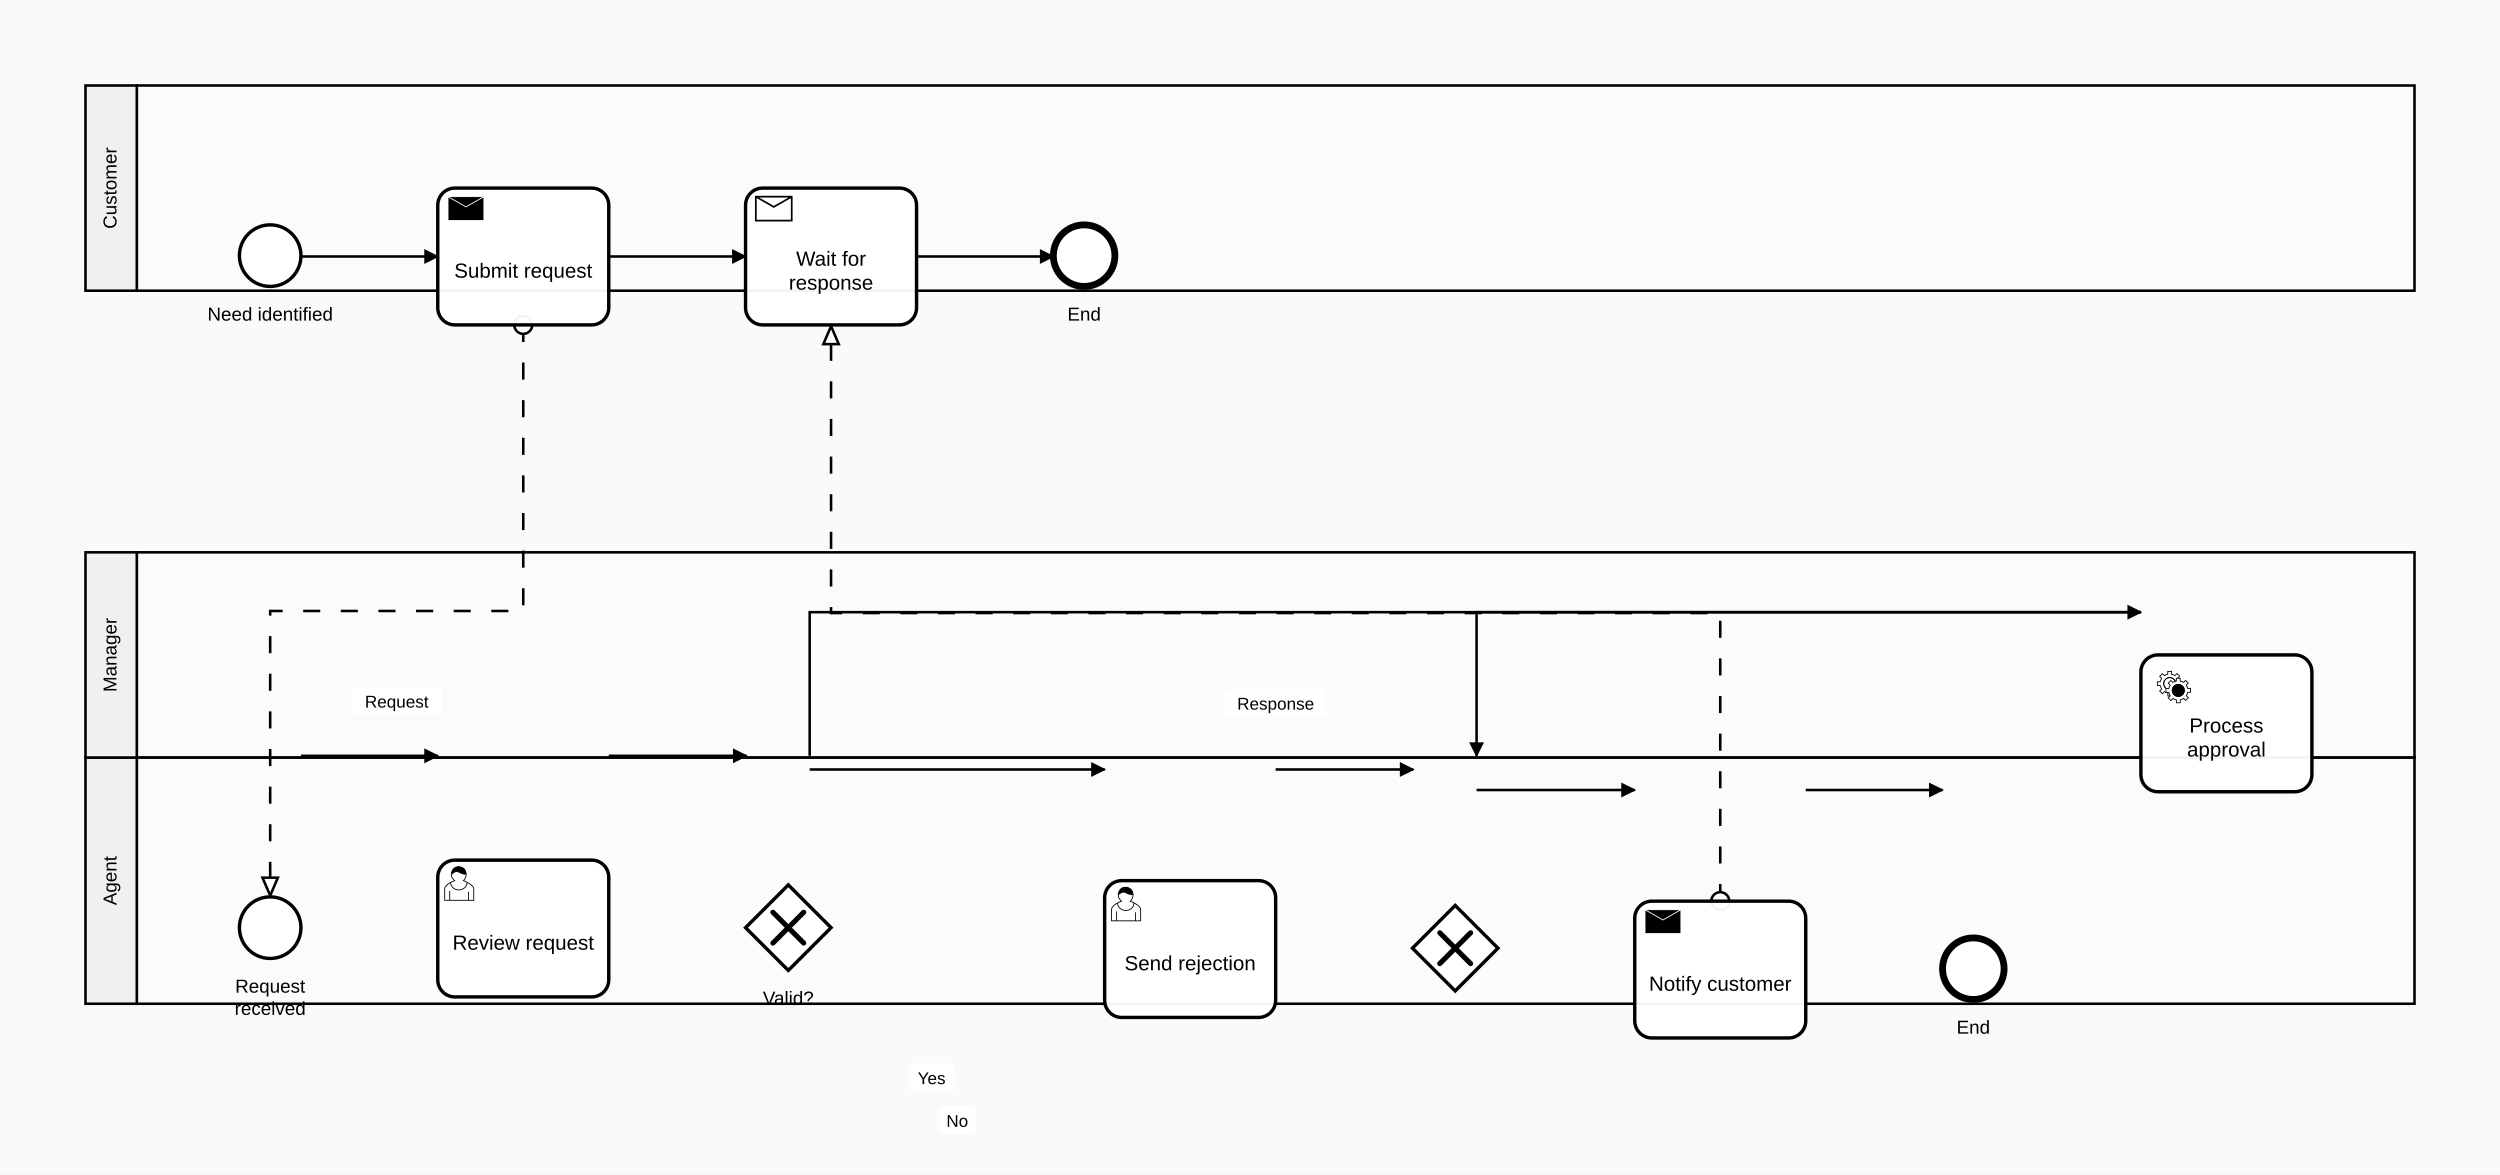
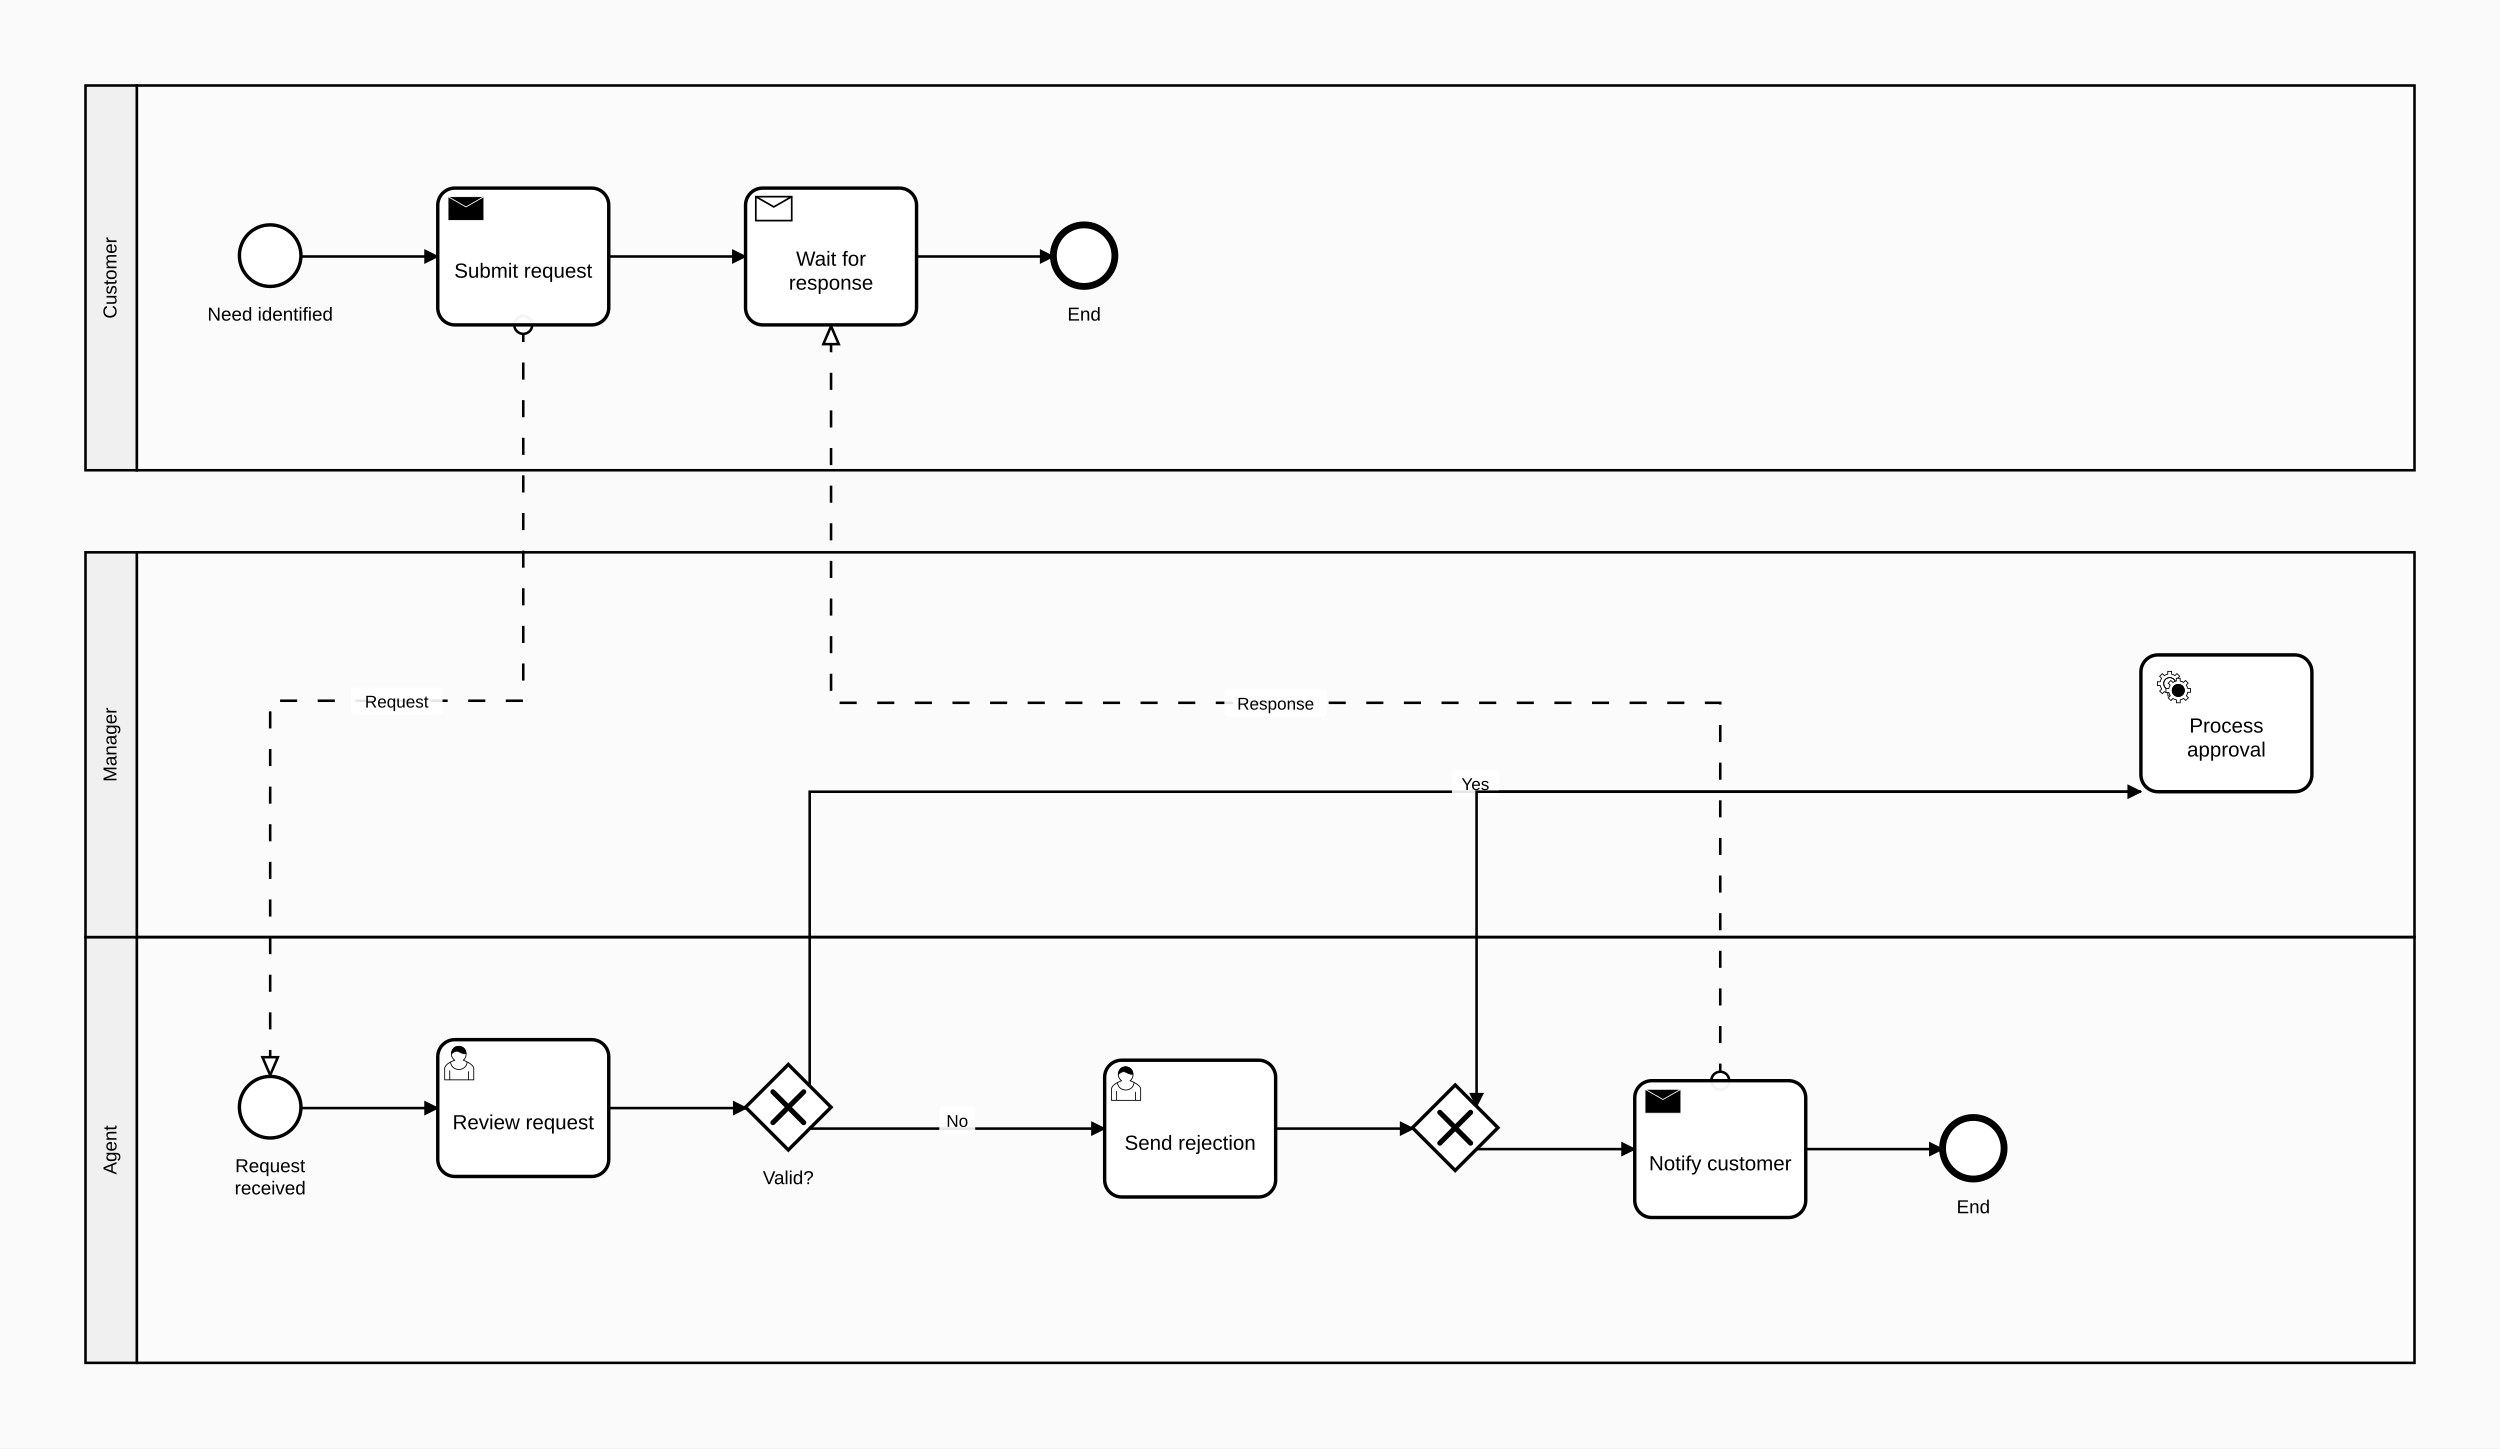
- <svg xmlns="http://www.w3.org/2000/svg" width="1462" height="687" viewBox="0 0 1462 687" font-family="Arial, sans-serif">
+ <svg xmlns="http://www.w3.org/2000/svg" width="1462" height="847" viewBox="0 0 1462 847" font-family="Arial, sans-serif">
  <defs>
    <marker id="seq-end" viewBox="0 0 20 20" refX="11" refY="10" markerWidth="10" markerHeight="10" orient="auto">
      <path d="M 1 5 L 11 10 L 1 15 Z" fill="#000000" stroke="#000000" stroke-width="1" />
    </marker>
    <marker id="seq-default-src" viewBox="0 0 20 20" refX="6" refY="10" markerWidth="10" markerHeight="10" orient="auto">
      <path d="M 6 3 L 10 17" stroke="#000000" stroke-width="1.5" />
    </marker>
    <marker id="seq-conditional-src" viewBox="0 0 20 20" refX="1" refY="10" markerWidth="12" markerHeight="12" orient="auto">
      <path d="M 1 10 L 8 6 L 15 10 L 8 14 Z" fill="#ffffff" stroke="#000000" stroke-width="1" />
    </marker>
    <marker id="msg-start" viewBox="0 0 20 20" refX="6" refY="6" markerWidth="20" markerHeight="20" orient="auto">
      <circle cx="6" cy="6" r="3.5" fill="#ffffff" stroke="#000000" stroke-width="1" />
    </marker>
    <marker id="msg-end" viewBox="0 0 20 20" refX="8.5" refY="5" markerWidth="20" markerHeight="20" orient="auto">
      <path d="m 1 5 l 0 -3 l 7 3 l -7 3 z" fill="#ffffff" stroke="#000000" stroke-width="1" stroke-linecap="butt" />
    </marker>
    <marker id="assoc-end" viewBox="0 0 20 20" refX="11" refY="10" markerWidth="10" markerHeight="10" orient="auto">
      <path d="M 1 5 L 11 10 L 1 15" fill="none" stroke="#000000" stroke-width="1.5" />
    </marker>
  </defs>
-   <rect width="1462" height="687" fill="#fafafa" />
-   <rect x="80" y="50" width="1332" height="120" fill="#ffffff" fill-opacity="0.25" stroke="#000000" stroke-width="1.5" />
-   <rect x="50" y="50" width="30" height="120" fill="#f0f0f0" stroke="#000000" stroke-width="1.5" />
-   <text x="65" y="110" text-anchor="middle" dominant-baseline="middle" font-size="11" fill="#000000" transform="rotate(-90,65,110)">Customer</text>
-   <rect x="80" y="443" width="1332" height="144" fill="#ffffff" fill-opacity="0.25" stroke="#000000" stroke-width="1.5" />
-   <rect x="50" y="443" width="30" height="144" fill="#f0f0f0" stroke="#000000" stroke-width="1.5" />
-   <text x="65" y="515" text-anchor="middle" dominant-baseline="middle" font-size="11" fill="#000000" transform="rotate(-90,65,515)">Agent</text>
-   <rect x="80" y="323" width="1332" height="120" fill="#ffffff" fill-opacity="0.25" stroke="#000000" stroke-width="1.5" />
-   <rect x="50" y="323" width="30" height="120" fill="#f0f0f0" stroke="#000000" stroke-width="1.5" />
-   <text x="65" y="383" text-anchor="middle" dominant-baseline="middle" font-size="11" fill="#000000" transform="rotate(-90,65,383)">Manager</text>
+   <rect width="1462" height="847" fill="#fafafa" />
+   <rect x="80" y="50" width="1332" height="225" fill="#ffffff" fill-opacity="0.25" stroke="#000000" stroke-width="1.5" />
+   <rect x="50" y="50" width="30" height="225" fill="#f0f0f0" stroke="#000000" stroke-width="1.5" />
+   <text x="65" y="162.5" text-anchor="middle" dominant-baseline="middle" font-size="11" fill="#000000" transform="rotate(-90,65,162.5)">Customer</text>
+   <rect x="80" y="548" width="1332" height="249" fill="#ffffff" fill-opacity="0.25" stroke="#000000" stroke-width="1.5" />
+   <rect x="50" y="548" width="30" height="249" fill="#f0f0f0" stroke="#000000" stroke-width="1.5" />
+   <text x="65" y="672.5" text-anchor="middle" dominant-baseline="middle" font-size="11" fill="#000000" transform="rotate(-90,65,672.5)">Agent</text>
+   <rect x="80" y="323" width="1332" height="225" fill="#ffffff" fill-opacity="0.25" stroke="#000000" stroke-width="1.5" />
+   <rect x="50" y="323" width="30" height="225" fill="#f0f0f0" stroke="#000000" stroke-width="1.5" />
+   <text x="65" y="435.5" text-anchor="middle" dominant-baseline="middle" font-size="11" fill="#000000" transform="rotate(-90,65,435.5)">Manager</text>
  <path d="M 176 150 L 256 150" stroke="#000000" stroke-width="1.5" fill="none" marker-end="url(#seq-end)" />
  <path d="M 356 150 L 436 150" stroke="#000000" stroke-width="1.5" fill="none" marker-end="url(#seq-end)" />
  <path d="M 536 150 L 616 150" stroke="#000000" stroke-width="1.5" fill="none" marker-end="url(#seq-end)" />
-   <path d="M 176 442 L 256 442" stroke="#000000" stroke-width="1.5" fill="none" marker-end="url(#seq-end)" />
-   <path d="M 356 442 L 436.5 442" stroke="#000000" stroke-width="1.5" fill="none" marker-end="url(#seq-end)" />
-   <path d="M 473.5 442 L 473.5 358 L 1252 358" stroke="#000000" stroke-width="1.5" fill="none" marker-end="url(#seq-end)" />
-   <rect x="531.1" y="622" width="27.5" height="16" rx="2" fill="white" fill-opacity="0.9" />
-   <text x="544.8" y="634" text-anchor="middle" font-size="10" fill="#000000">Yes</text>
-   <path d="M 473.5 450 L 646 450" stroke="#000000" stroke-width="1.5" fill="none" marker-end="url(#seq-end)" />
+   <path d="M 176 648 L 256 648" stroke="#000000" stroke-width="1.5" fill="none" marker-end="url(#seq-end)" />
+   <path d="M 356 648 L 436.5 648" stroke="#000000" stroke-width="1.5" fill="none" marker-end="url(#seq-end)" />
+   <path d="M 473.5 635 L 473.5 463 L 1252 463" stroke="#000000" stroke-width="1.5" fill="none" marker-end="url(#seq-end)" />
+   <rect x="849.1" y="450" width="27.5" height="16" rx="2" fill="white" fill-opacity="0.9" />
+   <text x="862.8" y="462" text-anchor="middle" font-size="10" fill="#000000">Yes</text>
+   <path d="M 473.5 660 L 646 660" stroke="#000000" stroke-width="1.5" fill="none" marker-end="url(#seq-end)" />
  <rect x="549.3" y="647" width="21" height="16" rx="2" fill="white" fill-opacity="0.9" />
  <text x="559.8" y="659" text-anchor="middle" font-size="10" fill="#000000">No</text>
-   <path d="M 1252 358 L 863.5 358 L 863.5 442" stroke="#000000" stroke-width="1.5" fill="none" marker-end="url(#seq-end)" />
-   <path d="M 746 450 L 826.5 450" stroke="#000000" stroke-width="1.5" fill="none" marker-end="url(#seq-end)" />
-   <path d="M 863.5 462 L 956 462" stroke="#000000" stroke-width="1.5" fill="none" marker-end="url(#seq-end)" />
-   <path d="M 1056 462 L 1136 462" stroke="#000000" stroke-width="1.5" fill="none" marker-end="url(#seq-end)" />
-   <path d="M 306 190 L 306 357.3 L 158 357.3 L 158 524.5" stroke="#000000" stroke-width="1.5" fill="none" stroke-dasharray="10,12" marker-start="url(#msg-start)" marker-end="url(#msg-end)" />
+   <path d="M 1252 463 L 863.5 463 L 863.5 647" stroke="#000000" stroke-width="1.5" fill="none" marker-end="url(#seq-end)" />
+   <path d="M 746 660 L 826.5 660" stroke="#000000" stroke-width="1.5" fill="none" marker-end="url(#seq-end)" />
+   <path d="M 863.5 672 L 956 672" stroke="#000000" stroke-width="1.5" fill="none" marker-end="url(#seq-end)" />
+   <path d="M 1056 672 L 1136 672" stroke="#000000" stroke-width="1.5" fill="none" marker-end="url(#seq-end)" />
+   <path d="M 306 190 L 306 409.8 L 158 409.8 L 158 629.5" stroke="#000000" stroke-width="1.5" fill="none" stroke-dasharray="10,12" marker-start="url(#msg-start)" marker-end="url(#msg-end)" />
  <rect x="205.3" y="401.8" width="53.5" height="16" rx="2" fill="white" fill-opacity="0.9" />
  <text x="232" y="413.8" text-anchor="middle" font-size="10" fill="#000000">Request</text>
-   <path d="M 1006 527 L 1006 358.5 L 486 358.5 L 486 190" stroke="#000000" stroke-width="1.5" fill="none" stroke-dasharray="10,12" marker-start="url(#msg-start)" marker-end="url(#msg-end)" />
+   <path d="M 1006 632 L 1006 411 L 486 411 L 486 190" stroke="#000000" stroke-width="1.5" fill="none" stroke-dasharray="10,12" marker-start="url(#msg-start)" marker-end="url(#msg-end)" />
  <rect x="716" y="403" width="60" height="16" rx="2" fill="white" fill-opacity="0.9" />
  <text x="746" y="415" text-anchor="middle" font-size="10" fill="#000000">Response</text>
  <circle cx="158" cy="149.5" r="18" fill="#ffffff" fill-opacity="0.95" stroke="#000000" stroke-width="2" />
  <text x="158" y="187.5" text-anchor="middle" font-size="11" fill="#000000">Need identified</text>
  <rect x="256" y="110" width="100" height="80" rx="10" ry="10" fill="#ffffff" fill-opacity="0.95" stroke="#000000" stroke-width="2" />
  <g>
    <path d="m 262,115 l 0,14 l 21,0 l 0,-14 z l 10.5,6 l 10.5,-6" fill="#000000" stroke="#ffffff" stroke-width="0.5" />
  </g>
  <text x="306" y="159" text-anchor="middle" dominant-baseline="middle" font-size="12" fill="#000000">Submit request</text>
  <rect x="436" y="110" width="100" height="80" rx="10" ry="10" fill="#ffffff" fill-opacity="0.95" stroke="#000000" stroke-width="2" />
  <g>
    <path d="m 442,115 l 0,14 l 21,0 l 0,-14 z l 10.5,6 l 10.5,-6" fill="#ffffff" stroke="#000000" stroke-width="1" />
  </g>
  <text x="486" y="152" text-anchor="middle" dominant-baseline="middle" font-size="12" fill="#000000">Wait for</text>
  <text x="486" y="166" text-anchor="middle" dominant-baseline="middle" font-size="12" fill="#000000">response</text>
  <circle cx="634" cy="149.5" r="18" fill="#ffffff" fill-opacity="0.95" stroke="#000000" stroke-width="4" />
  <text x="634" y="187.5" text-anchor="middle" font-size="11" fill="#000000">End</text>
-   <circle cx="158" cy="542.5" r="18" fill="#ffffff" fill-opacity="0.95" stroke="#000000" stroke-width="2" />
-   <text x="158" y="580.5" text-anchor="middle" font-size="11" fill="#000000">Request</text>
-   <text x="158" y="593.5" text-anchor="middle" font-size="11" fill="#000000">received</text>
-   <rect x="256" y="503" width="100" height="80" rx="10" ry="10" fill="#ffffff" fill-opacity="0.95" stroke="#000000" stroke-width="2" />
+   <circle cx="158" cy="647.5" r="18" fill="#ffffff" fill-opacity="0.95" stroke="#000000" stroke-width="2" />
+   <text x="158" y="685.5" text-anchor="middle" font-size="11" fill="#000000">Request</text>
+   <text x="158" y="698.5" text-anchor="middle" font-size="11" fill="#000000">received</text>
+   <rect x="256" y="608" width="100" height="80" rx="10" ry="10" fill="#ffffff" fill-opacity="0.95" stroke="#000000" stroke-width="2" />
  <g>
-     <path d="m 271,515 c 0.909,-0.845 1.594,-2.049 1.594,-3.385 0,-2.554 -1.805,-4.622 -4.357,-4.622 -2.552,0 -4.288,2.068 -4.288,4.622 0,1.348 0.974,2.562 1.896,3.405 -0.529,0.187 -5.669,2.097 -5.794,4.756 v 6.718 h 17 v -6.718 c 0,-2.298 -5.528,-4.595 -6.051,-4.776 z m -8,6 l 0,5.5 m 11,0 l 0,-5" fill="#ffffff" stroke="#000000" stroke-width="0.5" />
-     <path d="m 273.162,516.009 c 0,2.447 -2.158,4.431 -4.821,4.431 -2.665,0 -4.822,-1.981 -4.822,-4.431" fill="none" stroke="#000000" stroke-width="0.5" />
-     <path d="m 264.1,511.2 c 0,0 2.251,-2.358 4.274,-1.177 2.024,1.181 4.221,1.537 4.124,0.965 -0.098,-0.57 -0.117,-3.791 -4.191,-4.136 -3.575,0.001 -4.208,3.367 -4.207,4.348 z" fill="#000000" stroke="#000000" stroke-width="0.5" />
+     <path d="m 271,620 c 0.909,-0.845 1.594,-2.049 1.594,-3.385 0,-2.554 -1.805,-4.622 -4.357,-4.622 -2.552,0 -4.288,2.068 -4.288,4.622 0,1.348 0.974,2.562 1.896,3.405 -0.529,0.187 -5.669,2.097 -5.794,4.756 v 6.718 h 17 v -6.718 c 0,-2.298 -5.528,-4.595 -6.051,-4.776 z m -8,6 l 0,5.5 m 11,0 l 0,-5" fill="#ffffff" stroke="#000000" stroke-width="0.5" />
+     <path d="m 273.162,621.009 c 0,2.447 -2.158,4.431 -4.821,4.431 -2.665,0 -4.822,-1.981 -4.822,-4.431" fill="none" stroke="#000000" stroke-width="0.5" />
+     <path d="m 264.1,616.2 c 0,0 2.251,-2.358 4.274,-1.177 2.024,1.181 4.221,1.537 4.124,0.965 -0.098,-0.57 -0.117,-3.791 -4.191,-4.136 -3.575,0.001 -4.208,3.367 -4.207,4.348 z" fill="#000000" stroke="#000000" stroke-width="0.5" />
  </g>
-   <text x="306" y="552" text-anchor="middle" dominant-baseline="middle" font-size="12" fill="#000000">Review request</text>
-   <polygon points="461,517.5 486,542.5 461,567.5 436,542.5" fill="#ffffff" fill-opacity="0.95" stroke="#000000" stroke-width="2" />
-   <line x1="452" y1="533.5" x2="470" y2="551.5" stroke="#000000" stroke-width="3" stroke-linecap="round" />
-   <line x1="470" y1="533.5" x2="452" y2="551.5" stroke="#000000" stroke-width="3" stroke-linecap="round" />
-   <text x="461" y="587.5" text-anchor="middle" font-size="11" fill="#000000">Valid?</text>
+   <text x="306" y="657" text-anchor="middle" dominant-baseline="middle" font-size="12" fill="#000000">Review request</text>
+   <polygon points="461,622.5 486,647.5 461,672.5 436,647.5" fill="#ffffff" fill-opacity="0.95" stroke="#000000" stroke-width="2" />
+   <line x1="452" y1="638.5" x2="470" y2="656.5" stroke="#000000" stroke-width="3" stroke-linecap="round" />
+   <line x1="470" y1="638.5" x2="452" y2="656.5" stroke="#000000" stroke-width="3" stroke-linecap="round" />
+   <text x="461" y="692.5" text-anchor="middle" font-size="11" fill="#000000">Valid?</text>
  <rect x="1252" y="383" width="100" height="80" rx="10" ry="10" fill="#ffffff" fill-opacity="0.95" stroke="#000000" stroke-width="2" />
  <g>
    <path d="m 1270,407 v -1.713 c 0.352,-0.071 0.704,-0.178 1.048,-0.321 0.344,-0.145 0.666,-0.321 0.966,-0.521 l 1.194,1.18 1.567,-1.577 -1.195,-1.18 c 0.403,-0.614 0.683,-1.299 0.825,-2.018 l 1.622,-0.01 v -2.22 l -1.637,0.01 c -0.073,-0.352 -0.178,-0.7 -0.324,-1.044 -0.145,-0.344 -0.321,-0.664 -0.523,-0.962 l 1.131,-1.136 -1.583,-1.563 -1.13,1.136 c -0.614,-0.401 -1.303,-0.681 -2.023,-0.822 l 0.009,-1.619 h -2.241 l 0.004,1.631 c -0.354,0.074 -0.705,0.18 -1.05,0.324 -0.344,0.144 -0.665,0.321 -0.964,0.52 l -1.17,-1.158 -1.567,1.579 1.168,1.157 c -0.403,0.613 -0.683,1.298 -0.825,2.017 l -1.659,0.003 v 2.222 l 1.672,-0.006 c 0.073,0.351 0.18,0.702 0.324,1.045 0.145,0.344 0.321,0.664 0.523,0.961 l -1.199,1.197 1.584,1.56 1.196,-1.193 c 0.614,0.403 1.303,0.682 2.023,0.823 l 0.001,1.699 h 2.227 z m 0.221,-3.996 c -1.789,0.75 -3.858,-0.093 -4.61,-1.874 -0.752,-1.783 0.091,-3.846 1.88,-4.596 1.788,-0.749 3.857,0.093 4.609,1.874 0.752,1.782 -0.091,3.846 -1.879,4.596 z" fill="#ffffff" stroke="#000000" stroke-width="0.5" />
    <path d="m 1270.221,403.004 c -1.789,0.75 -3.858,-0.093 -4.61,-1.874 -0.752,-1.783 0.091,-3.846 1.88,-4.596 1.788,-0.749 3.857,0.093 4.609,1.874 0.752,1.782 -0.091,3.846 -1.879,4.596 z" fill="none" stroke="#000000" stroke-width="0.5" />
    <path d="m 1275,411 v -1.713 c 0.352,-0.071 0.704,-0.178 1.048,-0.321 0.344,-0.145 0.666,-0.321 0.966,-0.521 l 1.194,1.18 1.567,-1.577 -1.195,-1.18 c 0.403,-0.614 0.683,-1.299 0.825,-2.018 l 1.622,-0.01 v -2.22 l -1.637,0.01 c -0.073,-0.352 -0.178,-0.7 -0.324,-1.044 -0.145,-0.344 -0.321,-0.664 -0.523,-0.962 l 1.131,-1.136 -1.583,-1.563 -1.13,1.136 c -0.614,-0.401 -1.303,-0.681 -2.023,-0.822 l 0.009,-1.619 h -2.241 l 0.004,1.631 c -0.354,0.074 -0.705,0.18 -1.05,0.324 -0.344,0.144 -0.665,0.321 -0.964,0.52 l -1.17,-1.158 -1.567,1.579 1.168,1.157 c -0.403,0.613 -0.683,1.298 -0.825,2.017 l -1.659,0.003 v 2.222 l 1.672,-0.006 c 0.073,0.351 0.18,0.702 0.324,1.045 0.145,0.344 0.321,0.664 0.523,0.961 l -1.199,1.197 1.584,1.56 1.196,-1.193 c 0.614,0.403 1.303,0.682 2.023,0.823 l 0.001,1.699 h 2.227 z m 0.221,-3.996 c -1.789,0.75 -3.858,-0.093 -4.61,-1.874 -0.752,-1.783 0.091,-3.846 1.88,-4.596 1.788,-0.749 3.857,0.093 4.609,1.874 0.752,1.782 -0.091,3.846 -1.879,4.596 z" fill="#ffffff" stroke="#000000" stroke-width="0.5" />
    <path d="m 1275.221,407.004 c -1.789,0.75 -3.858,-0.093 -4.61,-1.874 -0.752,-1.783 0.091,-3.846 1.88,-4.596 1.788,-0.749 3.857,0.093 4.609,1.874 0.752,1.782 -0.091,3.846 -1.879,4.596 z" fill="#000000" stroke="#000000" stroke-width="0.5" />
  </g>
  <text x="1302" y="425" text-anchor="middle" dominant-baseline="middle" font-size="12" fill="#000000">Process</text>
  <text x="1302" y="439" text-anchor="middle" dominant-baseline="middle" font-size="12" fill="#000000">approval</text>
-   <rect x="646" y="515" width="100" height="80" rx="10" ry="10" fill="#ffffff" fill-opacity="0.95" stroke="#000000" stroke-width="2" />
+   <rect x="646" y="620" width="100" height="80" rx="10" ry="10" fill="#ffffff" fill-opacity="0.95" stroke="#000000" stroke-width="2" />
  <g>
-     <path d="m 661,527 c 0.909,-0.845 1.594,-2.049 1.594,-3.385 0,-2.554 -1.805,-4.622 -4.357,-4.622 -2.552,0 -4.288,2.068 -4.288,4.622 0,1.348 0.974,2.562 1.896,3.405 -0.529,0.187 -5.669,2.097 -5.794,4.756 v 6.718 h 17 v -6.718 c 0,-2.298 -5.528,-4.595 -6.051,-4.776 z m -8,6 l 0,5.5 m 11,0 l 0,-5" fill="#ffffff" stroke="#000000" stroke-width="0.5" />
-     <path d="m 663.162,528.009 c 0,2.447 -2.158,4.431 -4.821,4.431 -2.665,0 -4.822,-1.981 -4.822,-4.431" fill="none" stroke="#000000" stroke-width="0.5" />
-     <path d="m 654.1,523.2 c 0,0 2.251,-2.358 4.274,-1.177 2.024,1.181 4.221,1.537 4.124,0.965 -0.098,-0.57 -0.117,-3.791 -4.191,-4.136 -3.575,0.001 -4.208,3.367 -4.207,4.348 z" fill="#000000" stroke="#000000" stroke-width="0.5" />
+     <path d="m 661,632 c 0.909,-0.845 1.594,-2.049 1.594,-3.385 0,-2.554 -1.805,-4.622 -4.357,-4.622 -2.552,0 -4.288,2.068 -4.288,4.622 0,1.348 0.974,2.562 1.896,3.405 -0.529,0.187 -5.669,2.097 -5.794,4.756 v 6.718 h 17 v -6.718 c 0,-2.298 -5.528,-4.595 -6.051,-4.776 z m -8,6 l 0,5.5 m 11,0 l 0,-5" fill="#ffffff" stroke="#000000" stroke-width="0.5" />
+     <path d="m 663.162,633.009 c 0,2.447 -2.158,4.431 -4.821,4.431 -2.665,0 -4.822,-1.981 -4.822,-4.431" fill="none" stroke="#000000" stroke-width="0.5" />
+     <path d="m 654.1,628.2 c 0,0 2.251,-2.358 4.274,-1.177 2.024,1.181 4.221,1.537 4.124,0.965 -0.098,-0.57 -0.117,-3.791 -4.191,-4.136 -3.575,0.001 -4.208,3.367 -4.207,4.348 z" fill="#000000" stroke="#000000" stroke-width="0.5" />
  </g>
-   <text x="696" y="564" text-anchor="middle" dominant-baseline="middle" font-size="12" fill="#000000">Send rejection</text>
-   <polygon points="851,529.5 876,554.5 851,579.5 826,554.5" fill="#ffffff" fill-opacity="0.95" stroke="#000000" stroke-width="2" />
-   <line x1="842" y1="545.5" x2="860" y2="563.5" stroke="#000000" stroke-width="3" stroke-linecap="round" />
-   <line x1="860" y1="545.5" x2="842" y2="563.5" stroke="#000000" stroke-width="3" stroke-linecap="round" />
-   <rect x="956" y="527" width="100" height="80" rx="10" ry="10" fill="#ffffff" fill-opacity="0.95" stroke="#000000" stroke-width="2" />
+   <text x="696" y="669" text-anchor="middle" dominant-baseline="middle" font-size="12" fill="#000000">Send rejection</text>
+   <polygon points="851,634.5 876,659.5 851,684.5 826,659.5" fill="#ffffff" fill-opacity="0.95" stroke="#000000" stroke-width="2" />
+   <line x1="842" y1="650.5" x2="860" y2="668.5" stroke="#000000" stroke-width="3" stroke-linecap="round" />
+   <line x1="860" y1="650.5" x2="842" y2="668.5" stroke="#000000" stroke-width="3" stroke-linecap="round" />
+   <rect x="956" y="632" width="100" height="80" rx="10" ry="10" fill="#ffffff" fill-opacity="0.95" stroke="#000000" stroke-width="2" />
  <g>
-     <path d="m 962,532 l 0,14 l 21,0 l 0,-14 z l 10.5,6 l 10.5,-6" fill="#000000" stroke="#ffffff" stroke-width="0.5" />
+     <path d="m 962,637 l 0,14 l 21,0 l 0,-14 z l 10.5,6 l 10.5,-6" fill="#000000" stroke="#ffffff" stroke-width="0.5" />
  </g>
-   <text x="1006" y="576" text-anchor="middle" dominant-baseline="middle" font-size="12" fill="#000000">Notify customer</text>
-   <circle cx="1154" cy="566.5" r="18" fill="#ffffff" fill-opacity="0.95" stroke="#000000" stroke-width="4" />
-   <text x="1154" y="604.5" text-anchor="middle" font-size="11" fill="#000000">End</text>
+   <text x="1006" y="681" text-anchor="middle" dominant-baseline="middle" font-size="12" fill="#000000">Notify customer</text>
+   <circle cx="1154" cy="671.5" r="18" fill="#ffffff" fill-opacity="0.95" stroke="#000000" stroke-width="4" />
+   <text x="1154" y="709.5" text-anchor="middle" font-size="11" fill="#000000">End</text>
</svg>
